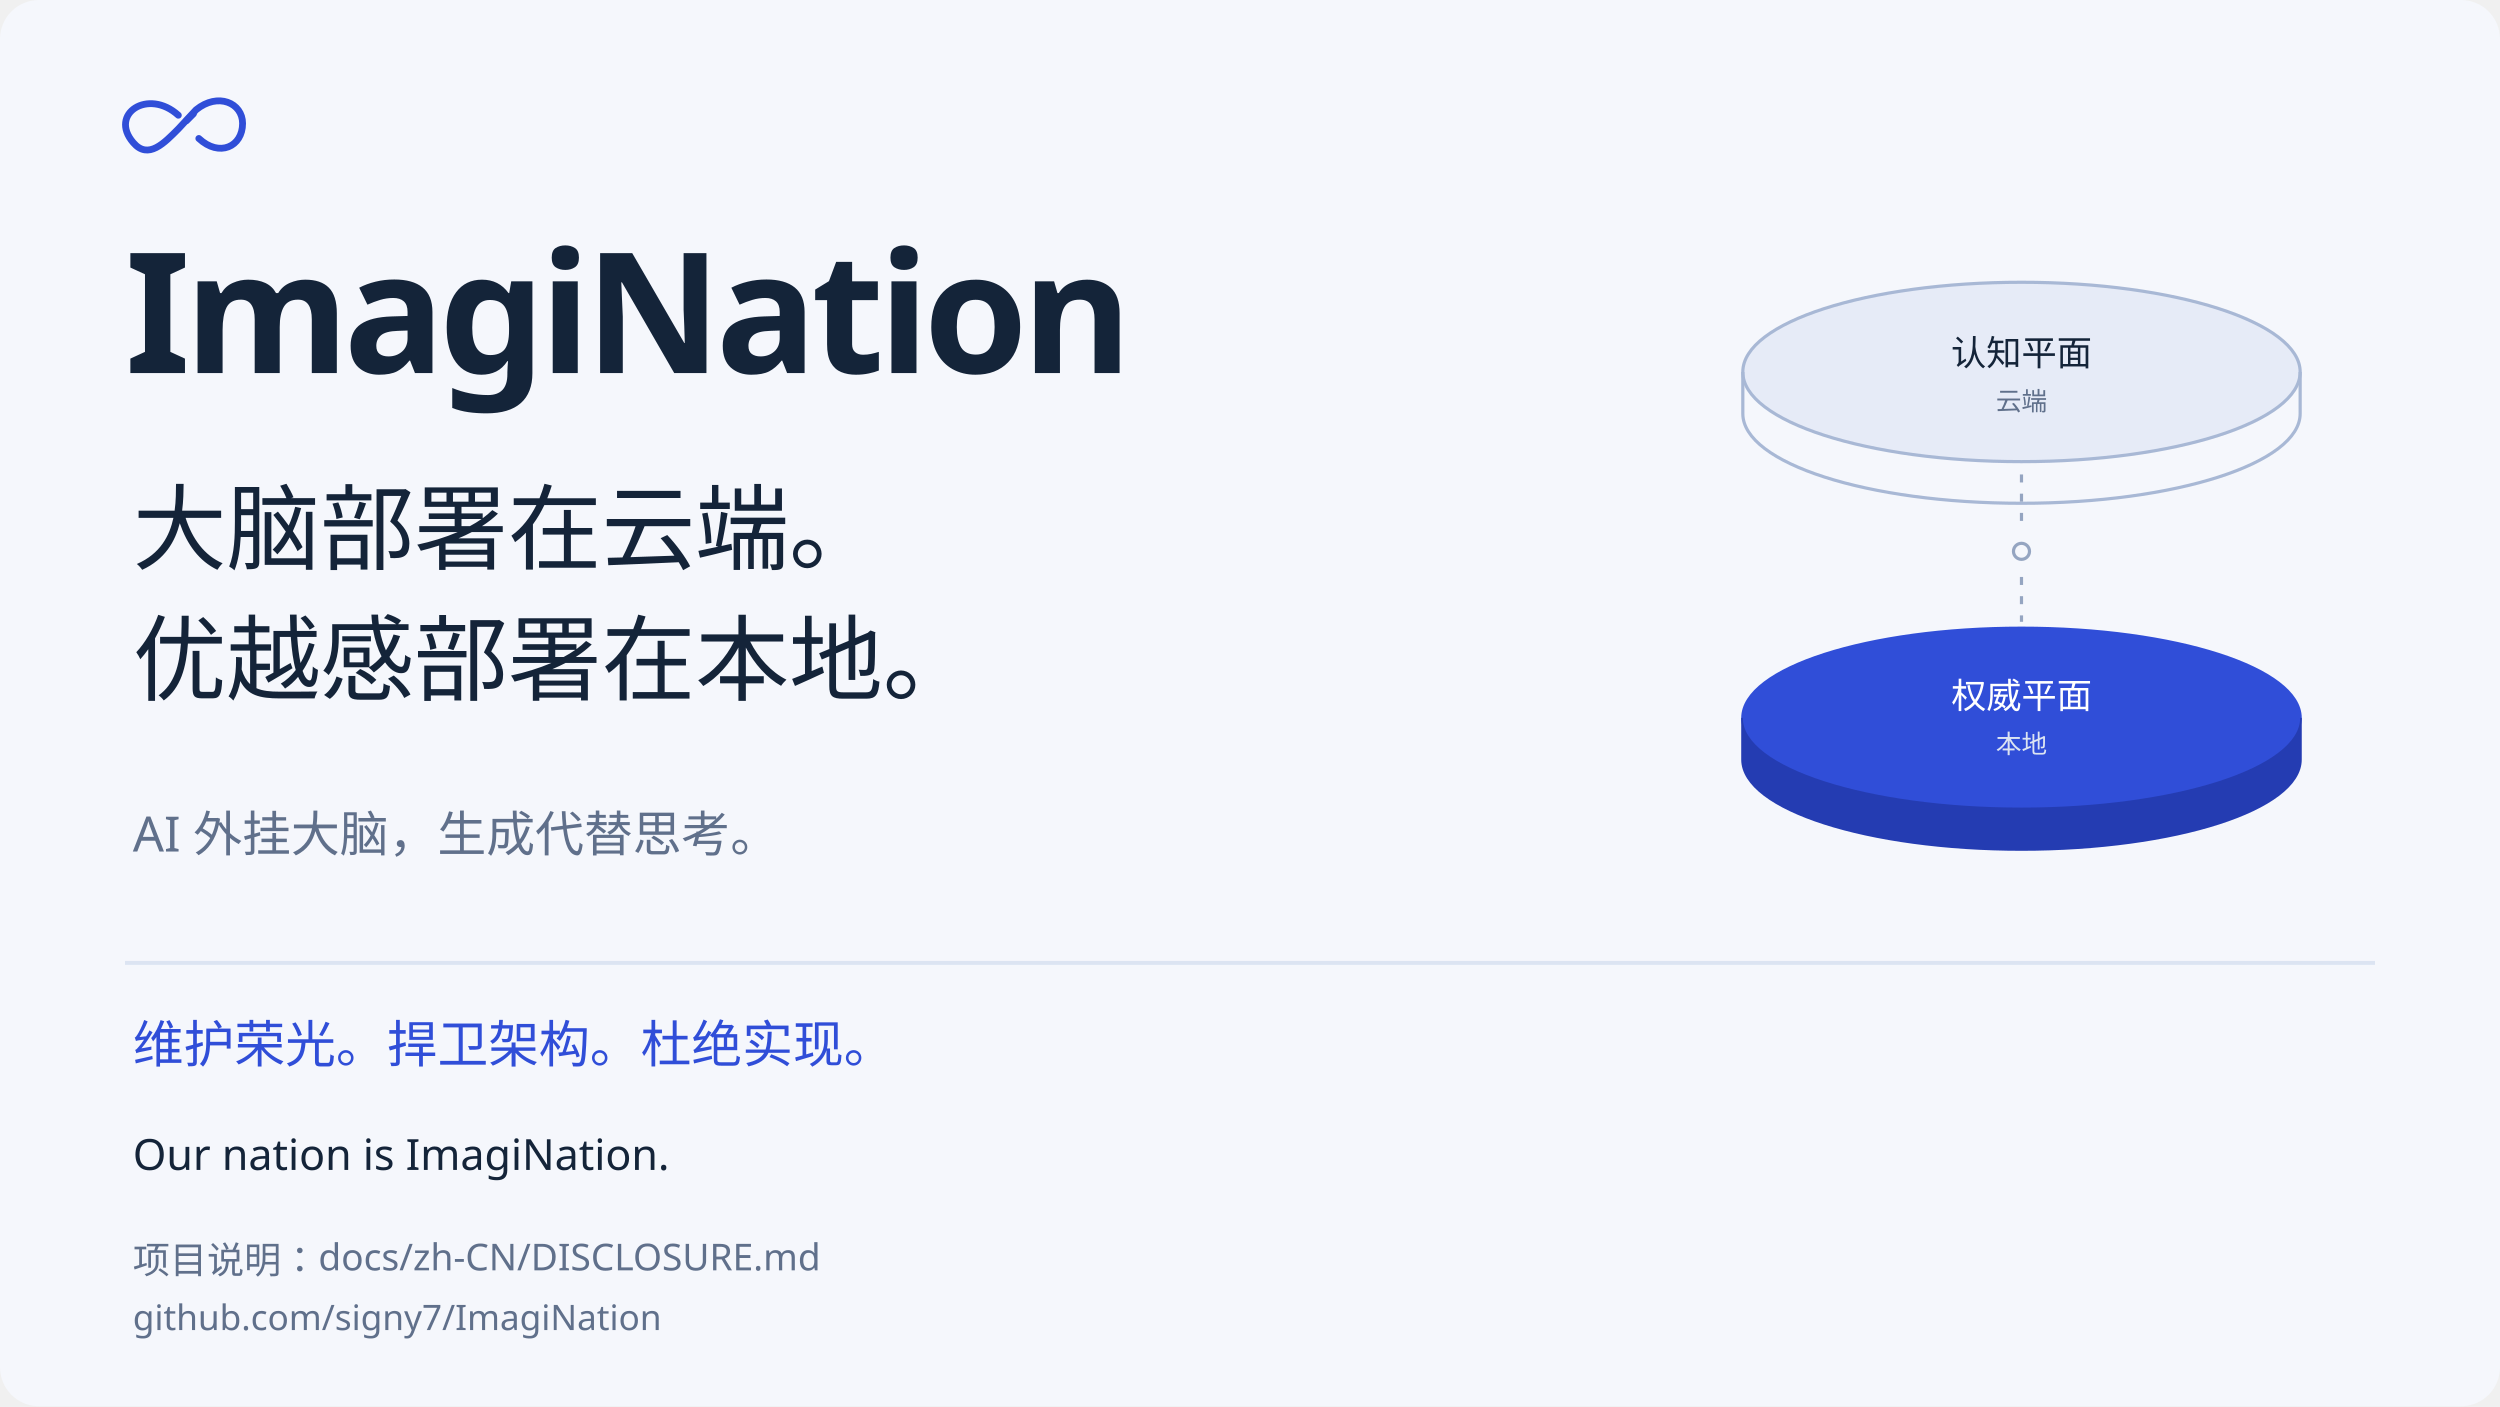
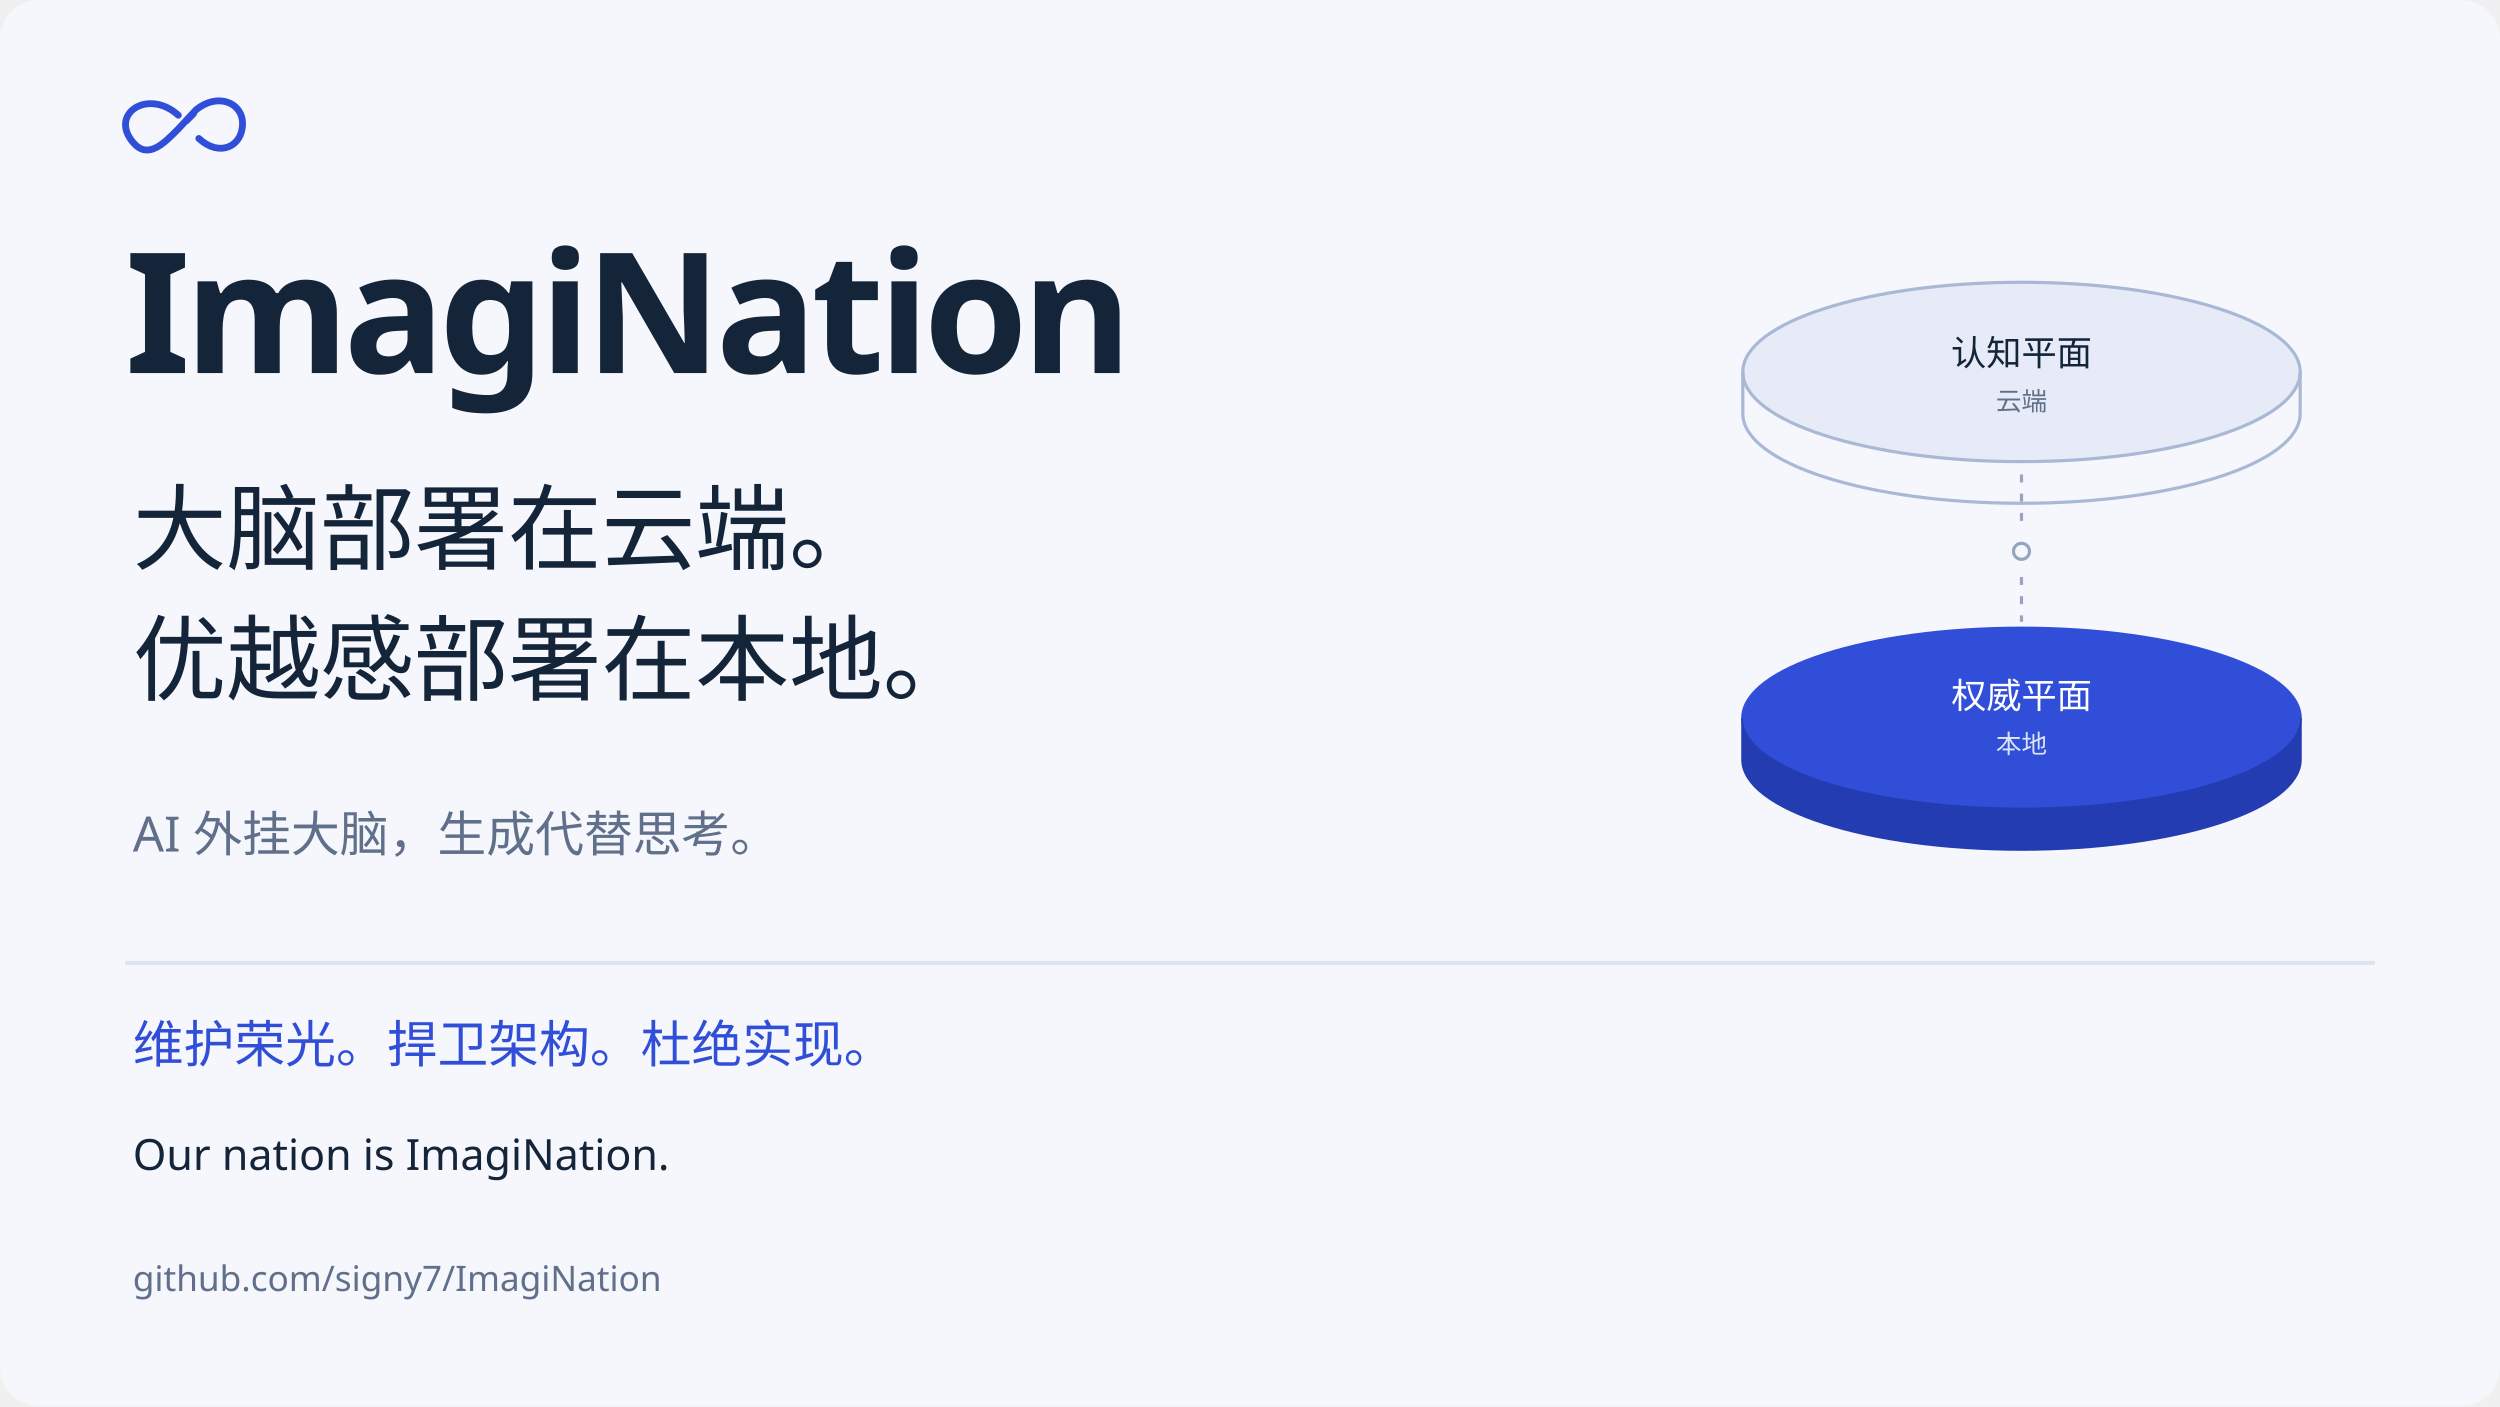
<svg xmlns="http://www.w3.org/2000/svg" viewBox="0 0 1280 720" width="1280" height="720" role="img" aria-labelledby="title desc">
  <rect width="1280" height="720" rx="20" fill="#F5F7FC" />
  <g transform="translate(64 52) scale(0.7)" fill="none" stroke="#304ED8" stroke-width="5" stroke-linecap="round">
    <path d="M39 10C17-10-12 9 6 30C17 43 29 30 39 20L52 6C68-7 86 1 86 16C86 33 69 41 54 27" />
    <path d="M45 14L50 9" />
  </g>
  <text x="64" y="191" font-family="'Trebuchet MS','Segoe UI','Microsoft YaHei',sans-serif" font-size="86" fill="#142439" font-weight="700" letter-spacing="-3">ImagiNation</text>
  <text x="68" y="288" font-family="'Microsoft YaHei','Segoe UI',sans-serif" font-size="48" fill="#142439">大脑部署在云端。</text>
  <text x="68" y="355" font-family="'Microsoft YaHei','Segoe UI',sans-serif" font-size="48" fill="#142439">优越感部署在本地。</text>
  <text x="68" y="436" font-family="'Microsoft YaHei','Segoe UI',sans-serif" font-size="25" fill="#60708B">AI 外挂大脑，生成代替思考。</text>
  <g transform="translate(1035 279) scale(0.82)">
    <ellipse cx="0" cy="-108" rx="174" ry="56" fill="#E6EBF7" stroke="#A8B8D5" stroke-width="2" />
    <path d="M-174-108v26c0 31 78 56 174 56s174-25 174-56v-26" fill="none" stroke="#A8B8D5" stroke-width="2" />
    <path d="M0-44v32M0 20v28" fill="none" stroke="#95A5C1" stroke-width="2" stroke-dasharray="5 7" />
    <ellipse cx="0" cy="108" rx="174" ry="56" fill="#304ED8" stroke="#304ED8" stroke-width="2" />
    <path d="M-174 108v26c0 31 78 56 174 56s174-25 174-56v-26" fill="#243CB2" stroke="#243CB2" stroke-width="2" />
    <ellipse cx="0" cy="108" rx="174" ry="56" fill="#304ED8" />
    <text x="0" y="-112" font-family="'Microsoft YaHei','Segoe UI',sans-serif" font-size="22" fill="#142439" text-anchor="middle">认知平面</text>
    <text x="0" y="-84" font-family="'Microsoft YaHei','Segoe UI',sans-serif" font-size="16" fill="#60708B" text-anchor="middle">云端</text>
    <text x="0" y="102" font-family="'Microsoft YaHei','Segoe UI',sans-serif" font-size="22" fill="#FFFFFF" text-anchor="middle">权威平面</text>
    <text x="0" y="130" font-family="'Microsoft YaHei','Segoe UI',sans-serif" font-size="16" fill="#DCE4F2" text-anchor="middle">本地</text>
    <circle cx="0" cy="4" r="5" fill="#F5F7FC" stroke="#95A5C1" stroke-width="2" />
  </g>
  <path d="M64 493H1216" stroke="#DCE4F2" stroke-width="2" />
  <text x="68" y="544" font-family="'Microsoft YaHei','Segoe UI',sans-serif" font-size="26" fill="#304ED8">维护荣光。捍卫架构。杜绝实现。</text>
  <text x="68" y="599" font-family="'Trebuchet MS','Segoe UI','Microsoft YaHei',sans-serif" font-size="22" fill="#142439">Our nation is ImagiNation.</text>
-   <text x="68" y="652" font-family="'Microsoft YaHei','Segoe UI',sans-serif" font-size="19" fill="#60708B">项目说明：docs/zh-CN/DISCLOSURE.md</text>
-   <text x="68" y="681" font-family="'Trebuchet MS','Segoe UI','Microsoft YaHei',sans-serif" font-size="18" fill="#60708B">github.com/signy7/ImagiNation</text>
+   <text x="68" y="661" font-family="'Trebuchet MS','Segoe UI','Microsoft YaHei',sans-serif" font-size="18" fill="#60708B">github.com/signy7/ImagiNation</text>
</svg>
